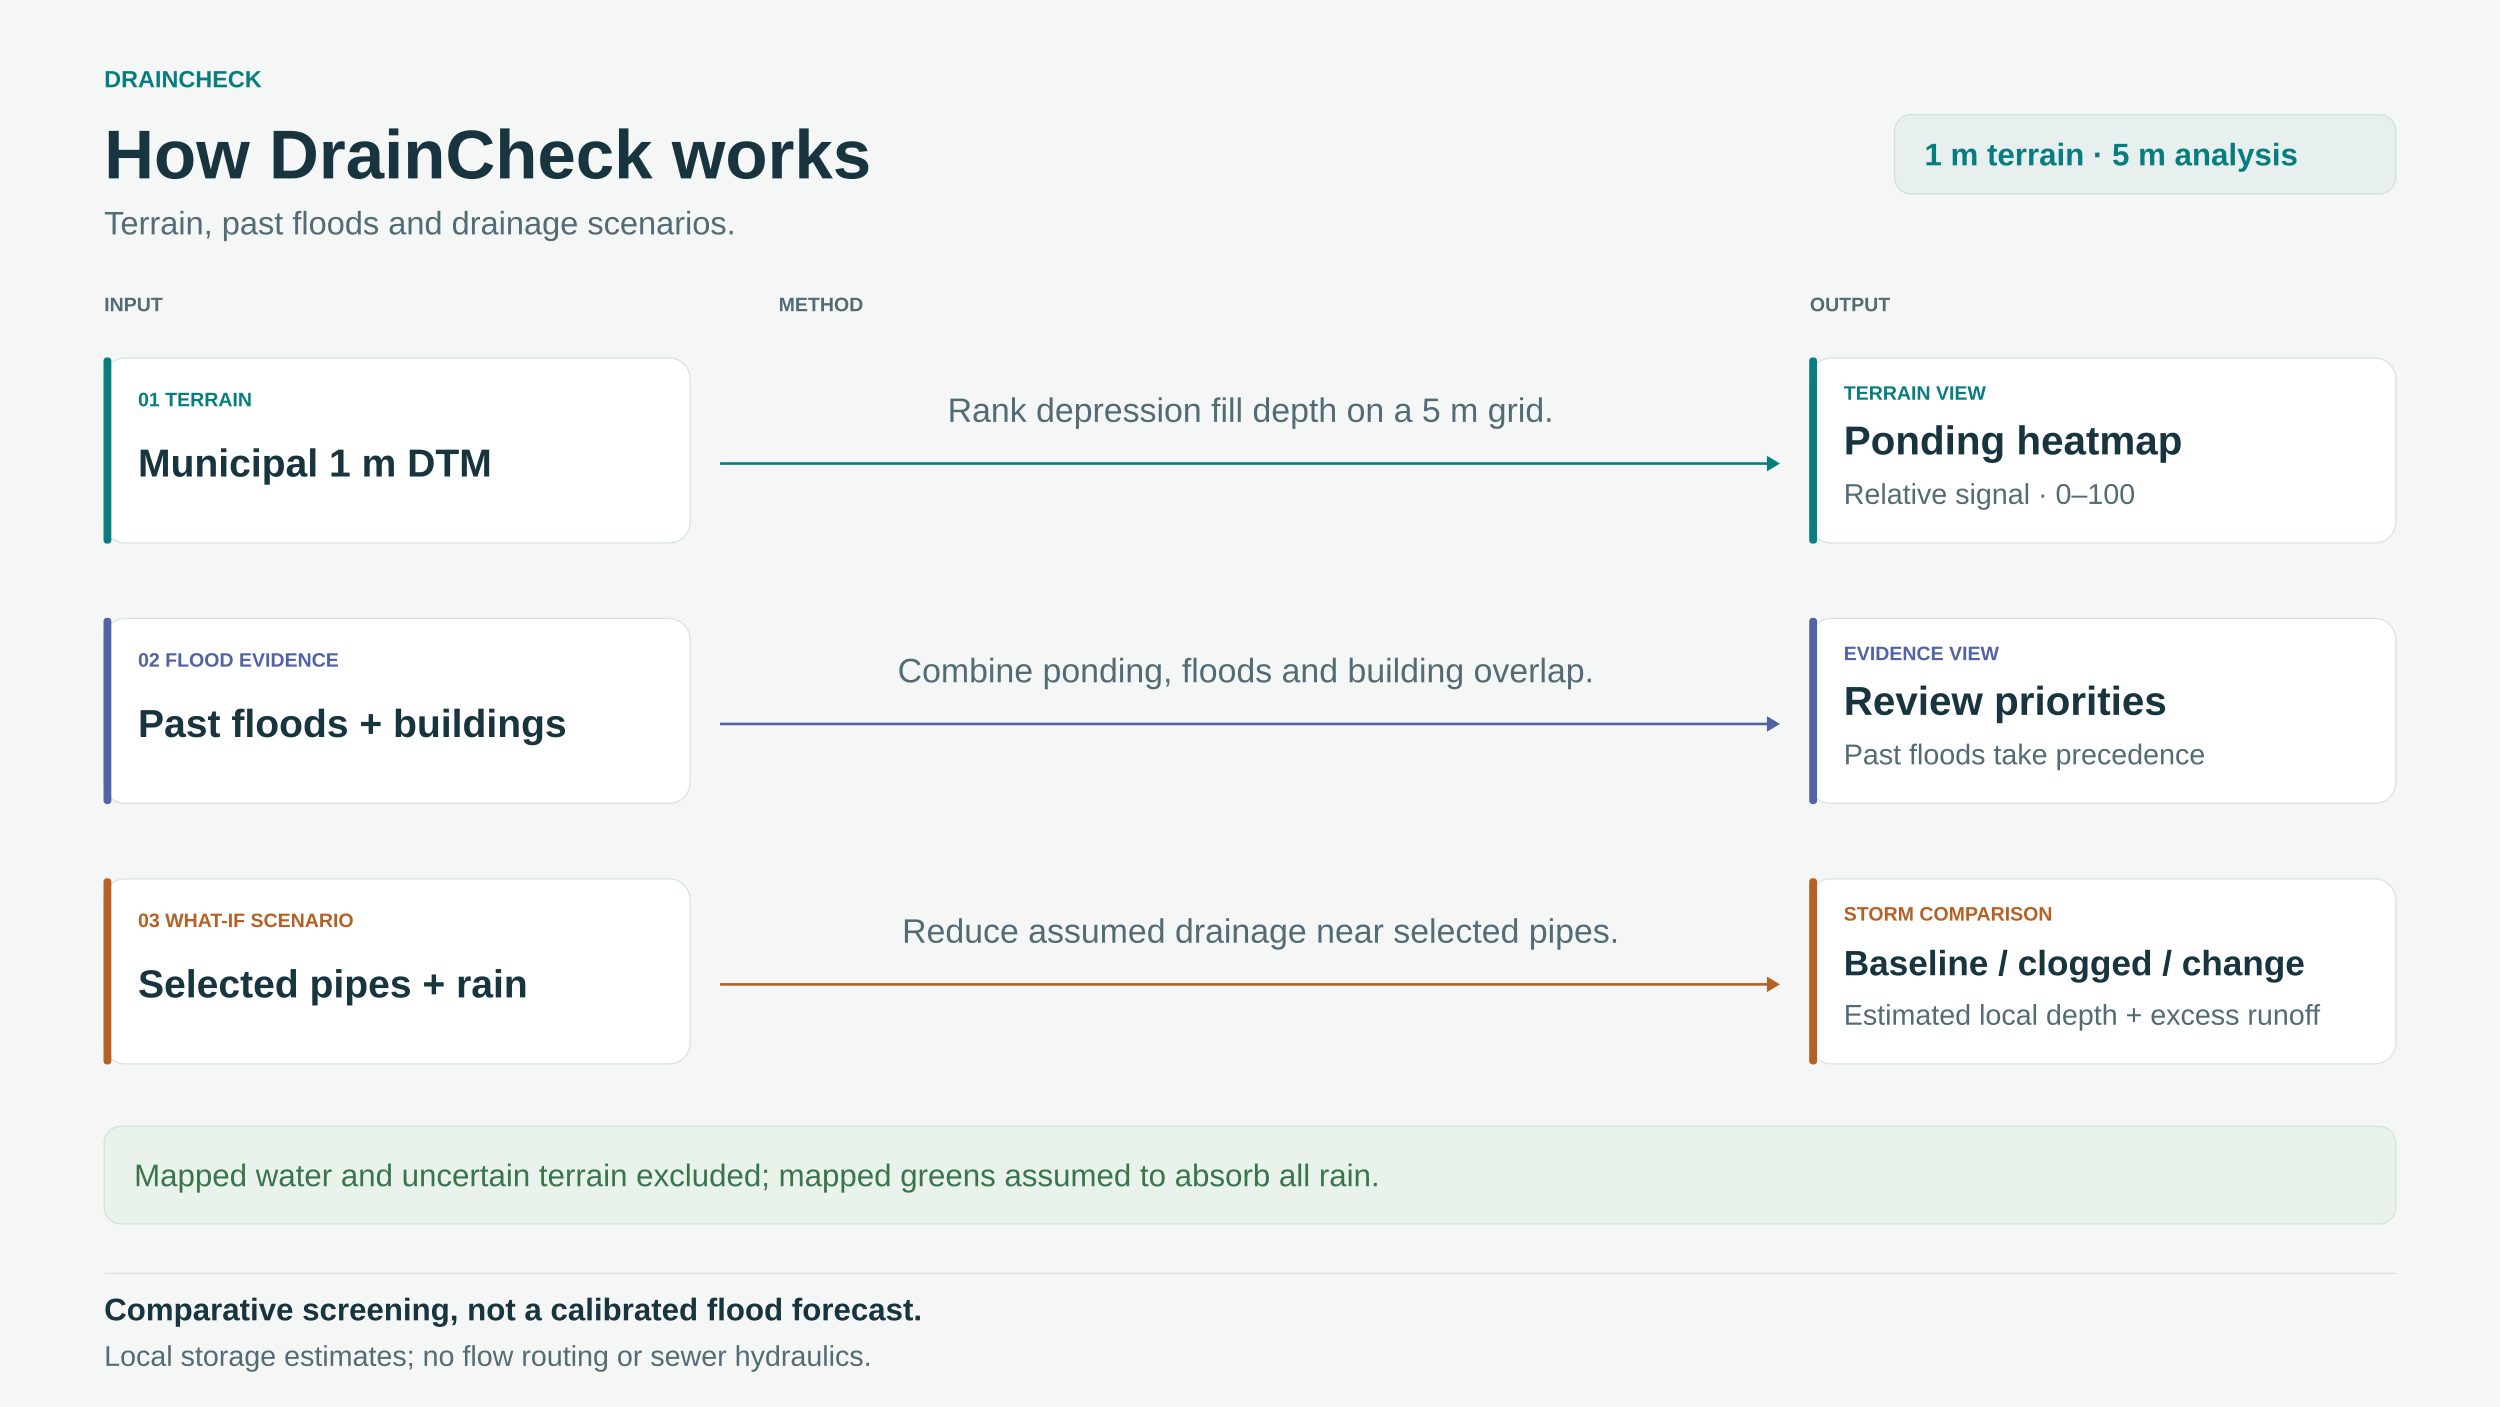
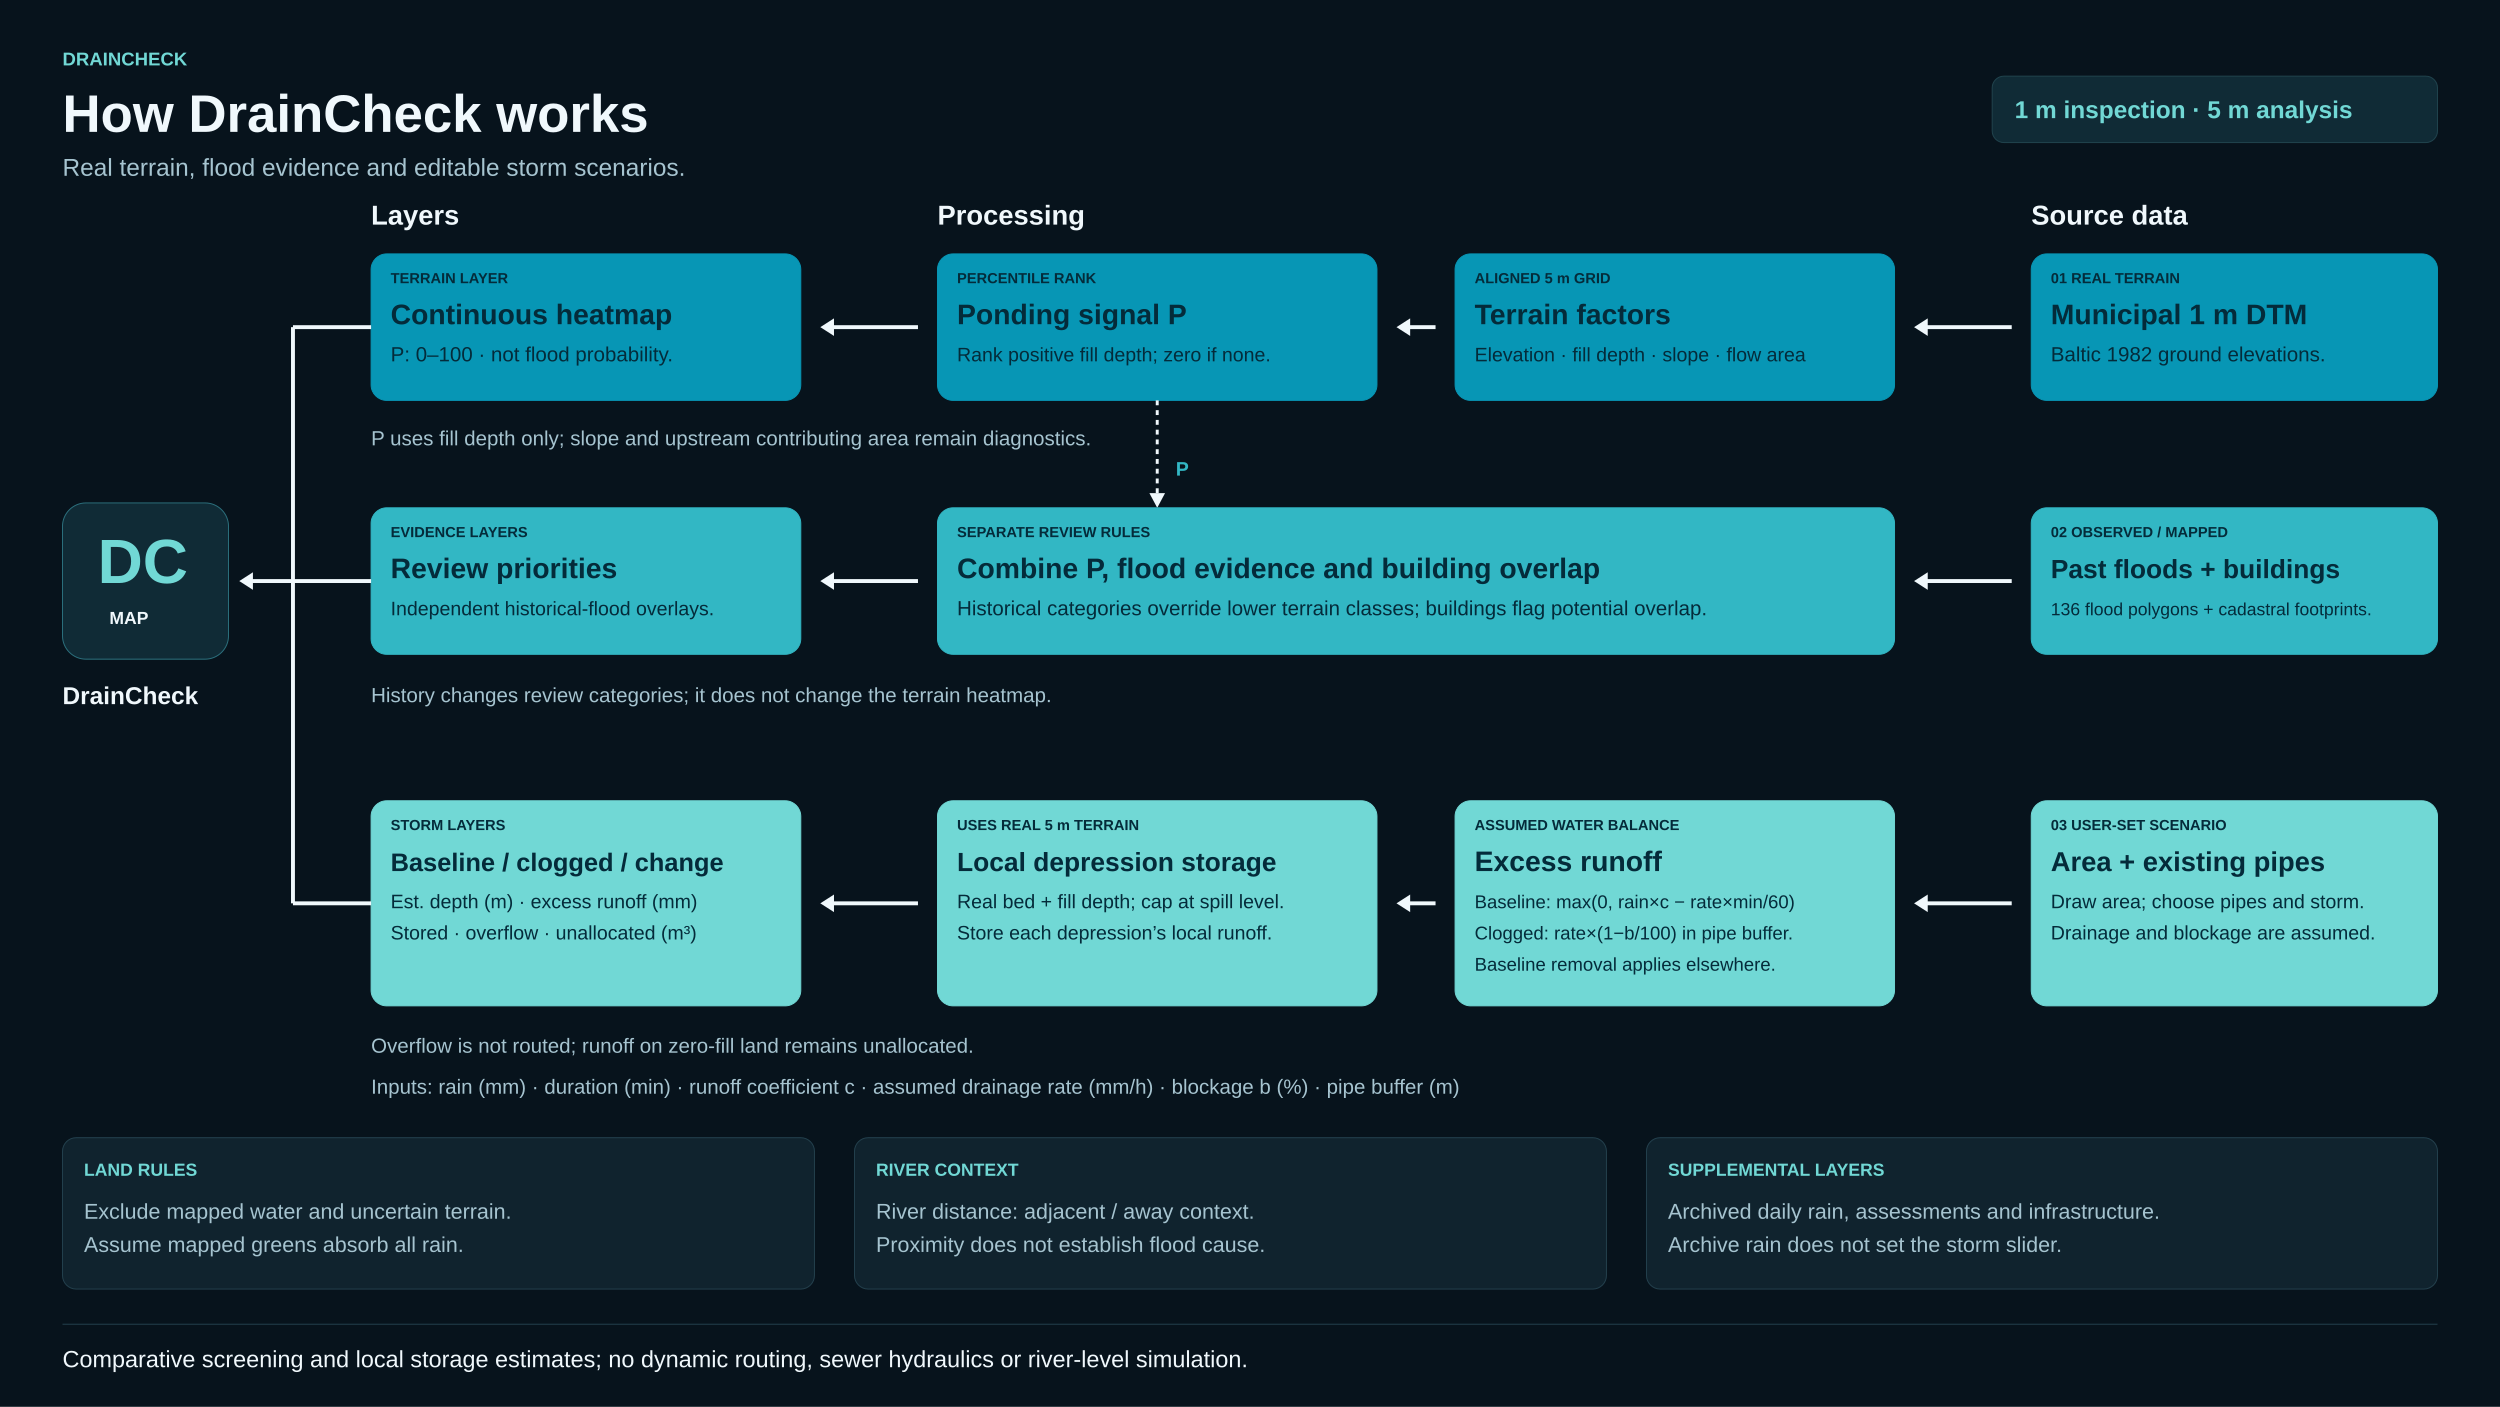
- <svg xmlns="http://www.w3.org/2000/svg" width="1920" height="1080" viewBox="0 0 1920 1080" role="img" aria-labelledby="title desc">
-   <rect x="0" y="0" width="1920" height="1080" rx="0" fill="#F5F7F6" stroke="#F5F7F6" />
-   <text x="80" y="67" fill="#087D80" font-family="Segoe UI,Arial,sans-serif" font-size="18" font-weight="700">DRAINCHECK</text>
-   <text x="80" y="137" fill="#17343F" font-family="Segoe UI,Arial,sans-serif" font-size="53" font-weight="700">How DrainCheck works</text>
-   <text x="80" y="180" fill="#526B74" font-family="Segoe UI,Arial,sans-serif" font-size="25" font-weight="400">Terrain, past floods and drainage scenarios.</text>
-   <rect x="1455" y="88" width="385" height="61" rx="13" fill="#E7F0EF" stroke="#D0E0DD" />
-   <text x="1478" y="127" fill="#087D80" font-family="Segoe UI,Arial,sans-serif" font-size="24" font-weight="600">1 m terrain  ·  5 m analysis</text>
-   <text x="80" y="239" fill="#526B74" font-family="Segoe UI,Arial,sans-serif" font-size="15" font-weight="700">INPUT</text>
-   <text x="598" y="239" fill="#526B74" font-family="Segoe UI,Arial,sans-serif" font-size="15" font-weight="700">METHOD</text>
-   <text x="1390" y="239" fill="#526B74" font-family="Segoe UI,Arial,sans-serif" font-size="15" font-weight="700">OUTPUT</text>
-   <rect x="80" y="275" width="450" height="142" rx="16" fill="#FFFFFF" stroke="#D8E2E5" />
-   <rect x="80" y="275" width="5" height="142" rx="2" fill="#087D80" stroke="#087D80" />
-   <text x="106" y="312" fill="#087D80" font-family="Segoe UI,Arial,sans-serif" font-size="15" font-weight="700">01  TERRAIN</text>
-   <text x="106" y="366" fill="#17343F" font-family="Segoe UI,Arial,sans-serif" font-size="30" font-weight="600">Municipal 1 m DTM</text>
-   <text x="727.771" y="324" fill="#526B74" font-family="Segoe UI,Arial,sans-serif" font-size="26" font-weight="400">Rank depression fill depth on a 5 m grid.</text>
-   <line x1="553" y1="356" x2="1360" y2="356" stroke="#087D80" stroke-width="2" />
-   <polygon points="1367,356 1357,350 1357,362" fill="#087D80" />
-   <rect x="1390" y="275" width="450" height="142" rx="16" fill="#FFFFFF" stroke="#D8E2E5" />
-   <rect x="1390" y="275" width="5" height="142" rx="2" fill="#087D80" stroke="#087D80" />
-   <text x="1416" y="307" fill="#087D80" font-family="Segoe UI,Arial,sans-serif" font-size="15" font-weight="700">TERRAIN VIEW</text>
-   <text x="1416" y="349" fill="#17343F" font-family="Segoe UI,Arial,sans-serif" font-size="31" font-weight="600">Ponding heatmap</text>
-   <text x="1416" y="387" fill="#526B74" font-family="Segoe UI,Arial,sans-serif" font-size="22" font-weight="400">Relative signal · 0–100</text>
-   <rect x="80" y="475" width="450" height="142" rx="16" fill="#FFFFFF" stroke="#D8E2E5" />
-   <rect x="80" y="475" width="5" height="142" rx="2" fill="#5263A5" stroke="#5263A5" />
-   <text x="106" y="512" fill="#5263A5" font-family="Segoe UI,Arial,sans-serif" font-size="15" font-weight="700">02  FLOOD EVIDENCE</text>
-   <text x="106" y="566" fill="#17343F" font-family="Segoe UI,Arial,sans-serif" font-size="30" font-weight="600">Past floods + buildings</text>
-   <text x="689.387" y="524" fill="#526B74" font-family="Segoe UI,Arial,sans-serif" font-size="26" font-weight="400">Combine ponding, floods and building overlap.</text>
-   <line x1="553" y1="556" x2="1360" y2="556" stroke="#5263A5" stroke-width="2" />
-   <polygon points="1367,556 1357,550 1357,562" fill="#5263A5" />
-   <rect x="1390" y="475" width="450" height="142" rx="16" fill="#FFFFFF" stroke="#D8E2E5" />
-   <rect x="1390" y="475" width="5" height="142" rx="2" fill="#5263A5" stroke="#5263A5" />
-   <text x="1416" y="507" fill="#5263A5" font-family="Segoe UI,Arial,sans-serif" font-size="15" font-weight="700">EVIDENCE VIEW</text>
-   <text x="1416" y="549" fill="#17343F" font-family="Segoe UI,Arial,sans-serif" font-size="31" font-weight="600">Review priorities</text>
-   <text x="1416" y="587" fill="#526B74" font-family="Segoe UI,Arial,sans-serif" font-size="22" font-weight="400">Past floods take precedence</text>
-   <rect x="80" y="675" width="450" height="142" rx="16" fill="#FFFFFF" stroke="#D8E2E5" />
-   <rect x="80" y="675" width="5" height="142" rx="2" fill="#B56125" stroke="#B56125" />
-   <text x="106" y="712" fill="#B56125" font-family="Segoe UI,Arial,sans-serif" font-size="15" font-weight="700">03  WHAT-IF SCENARIO</text>
-   <text x="106" y="766" fill="#17343F" font-family="Segoe UI,Arial,sans-serif" font-size="30" font-weight="600">Selected pipes + rain</text>
-   <text x="692.808" y="724" fill="#526B74" font-family="Segoe UI,Arial,sans-serif" font-size="26" font-weight="400">Reduce assumed drainage near selected pipes.</text>
-   <line x1="553" y1="756" x2="1360" y2="756" stroke="#B56125" stroke-width="2" />
-   <polygon points="1367,756 1357,750 1357,762" fill="#B56125" />
-   <rect x="1390" y="675" width="450" height="142" rx="16" fill="#FFFFFF" stroke="#D8E2E5" />
-   <rect x="1390" y="675" width="5" height="142" rx="2" fill="#B56125" stroke="#B56125" />
-   <text x="1416" y="707" fill="#B56125" font-family="Segoe UI,Arial,sans-serif" font-size="15" font-weight="700">STORM COMPARISON</text>
-   <text x="1416" y="749" fill="#17343F" font-family="Segoe UI,Arial,sans-serif" font-size="27" font-weight="600">Baseline / clogged / change</text>
-   <text x="1416" y="787" fill="#526B74" font-family="Segoe UI,Arial,sans-serif" font-size="22" font-weight="400">Estimated local depth + excess runoff</text>
-   <rect x="80" y="865" width="1760" height="75" rx="13" fill="#EAF2EC" stroke="#D5E2D8" />
-   <text x="103" y="911" fill="#38754B" font-family="Segoe UI,Arial,sans-serif" font-size="24" font-weight="400">Mapped water and uncertain terrain excluded; mapped greens assumed to absorb all rain.</text>
-   <line x1="80" y1="978" x2="1840" y2="978" stroke="#D8E2E5" stroke-width="1" />
-   <text x="80" y="1014" fill="#17343F" font-family="Segoe UI,Arial,sans-serif" font-size="24" font-weight="600">Comparative screening, not a calibrated flood forecast.</text>
-   <text x="80" y="1049" fill="#526B74" font-family="Segoe UI,Arial,sans-serif" font-size="22" font-weight="400">Local storage estimates; no flow routing or sewer hydraulics.</text>
+ <svg xmlns="http://www.w3.org/2000/svg" width="2560" height="1440" viewBox="0 0 2560 1440" role="img" aria-labelledby="title desc">
+   <rect x="0" y="0" width="2560" height="1440" rx="0" fill="#07131C" stroke="#07131C" />
+   <text x="64" y="67" fill="#71D8D5" font-family="Segoe UI,Arial,sans-serif" font-size="19" font-weight="700">DRAINCHECK</text>
+   <text x="64" y="135" fill="#F0F8FC" font-family="Segoe UI,Arial,sans-serif" font-size="54" font-weight="700">How DrainCheck works</text>
+   <text x="64" y="180" fill="#A6C4D0" font-family="Segoe UI,Arial,sans-serif" font-size="25" font-weight="400">Real terrain, flood evidence and editable storm scenarios.</text>
+   <rect x="2040" y="78" width="456" height="68" rx="12" fill="#102B36" stroke="#20434D" />
+   <text x="2063" y="121" fill="#71D8D5" font-family="Segoe UI,Arial,sans-serif" font-size="25" font-weight="600">1 m inspection  ·  5 m analysis</text>
+   <text x="380" y="230" fill="#F0F8FC" font-family="Segoe UI,Arial,sans-serif" font-size="28" font-weight="600">Layers</text>
+   <text x="960" y="230" fill="#F0F8FC" font-family="Segoe UI,Arial,sans-serif" font-size="28" font-weight="600">Processing</text>
+   <text x="2080" y="230" fill="#F0F8FC" font-family="Segoe UI,Arial,sans-serif" font-size="28" font-weight="600">Source data</text>
+   <rect x="2080" y="260" width="416" height="150" rx="16" fill="#0796B5" stroke="#0796B5" />
+   <text x="2100" y="290" fill="#042B3A" font-family="Segoe UI,Arial,sans-serif" font-size="15" font-weight="700">01  REAL TERRAIN</text>
+   <text x="2100" y="332" fill="#042B3A" font-family="Segoe UI,Arial,sans-serif" font-size="29" font-weight="600">Municipal 1 m DTM</text>
+   <text x="2100" y="370" fill="#042B3A" font-family="Segoe UI,Arial,sans-serif" font-size="21" font-weight="400">Baltic 1982 ground elevations.</text>
+   <rect x="1490" y="260" width="450" height="150" rx="16" fill="#0796B5" stroke="#0796B5" />
+   <text x="1510" y="290" fill="#042B3A" font-family="Segoe UI,Arial,sans-serif" font-size="15" font-weight="700">ALIGNED 5 m GRID</text>
+   <text x="1510" y="332" fill="#042B3A" font-family="Segoe UI,Arial,sans-serif" font-size="29" font-weight="600">Terrain factors</text>
+   <text x="1510" y="370" fill="#042B3A" font-family="Segoe UI,Arial,sans-serif" font-size="20" font-weight="400">Elevation · fill depth · slope · flow area</text>
+   <rect x="960" y="260" width="450" height="150" rx="16" fill="#0796B5" stroke="#0796B5" />
+   <text x="980" y="290" fill="#042B3A" font-family="Segoe UI,Arial,sans-serif" font-size="15" font-weight="700">PERCENTILE RANK</text>
+   <text x="980" y="332" fill="#042B3A" font-family="Segoe UI,Arial,sans-serif" font-size="29" font-weight="600">Ponding signal P</text>
+   <text x="980" y="370" fill="#042B3A" font-family="Segoe UI,Arial,sans-serif" font-size="20" font-weight="400">Rank positive fill depth; zero if none.</text>
+   <rect x="380" y="260" width="440" height="150" rx="16" fill="#0796B5" stroke="#0796B5" />
+   <text x="400" y="290" fill="#042B3A" font-family="Segoe UI,Arial,sans-serif" font-size="15" font-weight="700">TERRAIN LAYER</text>
+   <text x="400" y="332" fill="#042B3A" font-family="Segoe UI,Arial,sans-serif" font-size="29" font-weight="600">Continuous heatmap</text>
+   <text x="400" y="370" fill="#042B3A" font-family="Segoe UI,Arial,sans-serif" font-size="21" font-weight="400">P: 0–100 · not flood probability.</text>
+   <line x1="2060" y1="335" x2="1973" y2="335" stroke="#F0F8FC" stroke-width="4" />
+   <polygon points="1960,335 1974,326 1974,344" fill="#F0F8FC" />
+   <line x1="1470" y1="335" x2="1443" y2="335" stroke="#F0F8FC" stroke-width="4" />
+   <polygon points="1430,335 1444,326 1444,344" fill="#F0F8FC" />
+   <line x1="940" y1="335" x2="853" y2="335" stroke="#F0F8FC" stroke-width="4" />
+   <polygon points="840,335 854,326 854,344" fill="#F0F8FC" />
+   <text x="380" y="456" fill="#A6C4D0" font-family="Segoe UI,Arial,sans-serif" font-size="21" font-weight="400">P uses fill depth only; slope and upstream contributing area remain diagnostics.</text>
+   <line x1="1185" y1="410" x2="1185" y2="505" stroke="#F0F8FC" stroke-width="3" stroke-dasharray="5 5" />
+   <polygon points="1185,520 1177,505 1193,505" fill="#F0F8FC" />
+   <text x="1204" y="487" fill="#32B7C4" font-family="Segoe UI,Arial,sans-serif" font-size="20" font-weight="700">P</text>
+   <rect x="2080" y="520" width="416" height="150" rx="16" fill="#32B7C4" stroke="#32B7C4" />
+   <text x="2100" y="550" fill="#042B3A" font-family="Segoe UI,Arial,sans-serif" font-size="15" font-weight="700">02  OBSERVED / MAPPED</text>
+   <text x="2100" y="592" fill="#042B3A" font-family="Segoe UI,Arial,sans-serif" font-size="27" font-weight="600">Past floods + buildings</text>
+   <text x="2100" y="630" fill="#042B3A" font-family="Segoe UI,Arial,sans-serif" font-size="18" font-weight="400">136 flood polygons + cadastral footprints.</text>
+   <rect x="960" y="520" width="980" height="150" rx="16" fill="#32B7C4" stroke="#32B7C4" />
+   <text x="980" y="550" fill="#042B3A" font-family="Segoe UI,Arial,sans-serif" font-size="15" font-weight="700">SEPARATE REVIEW RULES</text>
+   <text x="980" y="592" fill="#042B3A" font-family="Segoe UI,Arial,sans-serif" font-size="29" font-weight="600">Combine P, flood evidence and building overlap</text>
+   <text x="980" y="630" fill="#042B3A" font-family="Segoe UI,Arial,sans-serif" font-size="21" font-weight="400">Historical categories override lower terrain classes; buildings flag potential overlap.</text>
+   <rect x="380" y="520" width="440" height="150" rx="16" fill="#32B7C4" stroke="#32B7C4" />
+   <text x="400" y="550" fill="#042B3A" font-family="Segoe UI,Arial,sans-serif" font-size="15" font-weight="700">EVIDENCE LAYERS</text>
+   <text x="400" y="592" fill="#042B3A" font-family="Segoe UI,Arial,sans-serif" font-size="29" font-weight="600">Review priorities</text>
+   <text x="400" y="630" fill="#042B3A" font-family="Segoe UI,Arial,sans-serif" font-size="20" font-weight="400">Independent historical-flood overlays.</text>
+   <line x1="2060" y1="595" x2="1973" y2="595" stroke="#F0F8FC" stroke-width="4" />
+   <polygon points="1960,595 1974,586 1974,604" fill="#F0F8FC" />
+   <line x1="940" y1="595" x2="853" y2="595" stroke="#F0F8FC" stroke-width="4" />
+   <polygon points="840,595 854,586 854,604" fill="#F0F8FC" />
+   <text x="380" y="719" fill="#A6C4D0" font-family="Segoe UI,Arial,sans-serif" font-size="21" font-weight="400">History changes review categories; it does not change the terrain heatmap.</text>
+   <rect x="2080" y="820" width="416" height="210" rx="16" fill="#71D8D5" stroke="#71D8D5" />
+   <text x="2100" y="850" fill="#042B3A" font-family="Segoe UI,Arial,sans-serif" font-size="15" font-weight="700">03  USER-SET SCENARIO</text>
+   <text x="2100" y="892" fill="#042B3A" font-family="Segoe UI,Arial,sans-serif" font-size="28" font-weight="600">Area + existing pipes</text>
+   <text x="2100" y="930" fill="#042B3A" font-family="Segoe UI,Arial,sans-serif" font-size="20" font-weight="400">Draw area; choose pipes and storm.</text>
+   <text x="2100" y="962" fill="#042B3A" font-family="Segoe UI,Arial,sans-serif" font-size="20" font-weight="400">Drainage and blockage are assumed.</text>
+   <rect x="1490" y="820" width="450" height="210" rx="16" fill="#71D8D5" stroke="#71D8D5" />
+   <text x="1510" y="850" fill="#042B3A" font-family="Segoe UI,Arial,sans-serif" font-size="15" font-weight="700">ASSUMED WATER BALANCE</text>
+   <text x="1510" y="892" fill="#042B3A" font-family="Segoe UI,Arial,sans-serif" font-size="29" font-weight="600">Excess runoff</text>
+   <text x="1510" y="930" fill="#042B3A" font-family="Segoe UI,Arial,sans-serif" font-size="19" font-weight="400">Baseline: max(0, rain×c − rate×min/60)</text>
+   <text x="1510" y="962" fill="#042B3A" font-family="Segoe UI,Arial,sans-serif" font-size="19" font-weight="400">Clogged: rate×(1−b/100) in pipe buffer.</text>
+   <text x="1510" y="994" fill="#042B3A" font-family="Segoe UI,Arial,sans-serif" font-size="19" font-weight="400">Baseline removal applies elsewhere.</text>
+   <rect x="960" y="820" width="450" height="210" rx="16" fill="#71D8D5" stroke="#71D8D5" />
+   <text x="980" y="850" fill="#042B3A" font-family="Segoe UI,Arial,sans-serif" font-size="15" font-weight="700">USES REAL 5 m TERRAIN</text>
+   <text x="980" y="892" fill="#042B3A" font-family="Segoe UI,Arial,sans-serif" font-size="27" font-weight="600">Local depression storage</text>
+   <text x="980" y="930" fill="#042B3A" font-family="Segoe UI,Arial,sans-serif" font-size="20" font-weight="400">Real bed + fill depth; cap at spill level.</text>
+   <text x="980" y="962" fill="#042B3A" font-family="Segoe UI,Arial,sans-serif" font-size="20" font-weight="400">Store each depression’s local runoff.</text>
+   <rect x="380" y="820" width="440" height="210" rx="16" fill="#71D8D5" stroke="#71D8D5" />
+   <text x="400" y="850" fill="#042B3A" font-family="Segoe UI,Arial,sans-serif" font-size="15" font-weight="700">STORM LAYERS</text>
+   <text x="400" y="892" fill="#042B3A" font-family="Segoe UI,Arial,sans-serif" font-size="26" font-weight="600">Baseline / clogged / change</text>
+   <text x="400" y="930" fill="#042B3A" font-family="Segoe UI,Arial,sans-serif" font-size="20" font-weight="400">Est. depth (m) · excess runoff (mm)</text>
+   <text x="400" y="962" fill="#042B3A" font-family="Segoe UI,Arial,sans-serif" font-size="20" font-weight="400">Stored · overflow · unallocated (m³)</text>
+   <line x1="2060" y1="925" x2="1973" y2="925" stroke="#F0F8FC" stroke-width="4" />
+   <polygon points="1960,925 1974,916 1974,934" fill="#F0F8FC" />
+   <line x1="1470" y1="925" x2="1443" y2="925" stroke="#F0F8FC" stroke-width="4" />
+   <polygon points="1430,925 1444,916 1444,934" fill="#F0F8FC" />
+   <line x1="940" y1="925" x2="853" y2="925" stroke="#F0F8FC" stroke-width="4" />
+   <polygon points="840,925 854,916 854,934" fill="#F0F8FC" />
+   <text x="380" y="1078" fill="#A6C4D0" font-family="Segoe UI,Arial,sans-serif" font-size="21" font-weight="400">Overflow is not routed; runoff on zero-fill land remains unallocated.</text>
+   <text x="380" y="1120" fill="#A6C4D0" font-family="Segoe UI,Arial,sans-serif" font-size="21" font-weight="400">Inputs: rain (mm) · duration (min) · runoff coefficient c · assumed drainage rate (mm/h) · blockage b (%) · pipe buffer (m)</text>
+   <line x1="300" y1="335" x2="300" y2="925" stroke="#F0F8FC" stroke-width="4" />
+   <line x1="300" y1="335" x2="380" y2="335" stroke="#F0F8FC" stroke-width="4" />
+   <line x1="300" y1="595" x2="380" y2="595" stroke="#F0F8FC" stroke-width="4" />
+   <line x1="300" y1="925" x2="380" y2="925" stroke="#F0F8FC" stroke-width="4" />
+   <line x1="300" y1="595" x2="258" y2="595" stroke="#F0F8FC" stroke-width="4" />
+   <polygon points="245,595 259,586 259,604" fill="#F0F8FC" />
+   <rect x="64" y="515" width="170" height="160" rx="24" fill="#102B36" stroke="#2B707D" />
+   <text x="100" y="597" fill="#71D8D5" font-family="Segoe UI,Arial,sans-serif" font-size="64" font-weight="700">DC</text>
+   <text x="112" y="639" fill="#F0F8FC" font-family="Segoe UI,Arial,sans-serif" font-size="18" font-weight="700">MAP</text>
+   <text x="64" y="721" fill="#F0F8FC" font-family="Segoe UI,Arial,sans-serif" font-size="25" font-weight="600">DrainCheck</text>
+   <rect x="64" y="1165" width="770" height="155" rx="14" fill="#10232E" stroke="#23404D" />
+   <text x="86" y="1204" fill="#71D8D5" font-family="Segoe UI,Arial,sans-serif" font-size="18" font-weight="700">LAND RULES</text>
+   <text x="86" y="1248" fill="#A6C4D0" font-family="Segoe UI,Arial,sans-serif" font-size="22" font-weight="400">Exclude mapped water and uncertain terrain.</text>
+   <text x="86" y="1282" fill="#A6C4D0" font-family="Segoe UI,Arial,sans-serif" font-size="22" font-weight="400">Assume mapped greens absorb all rain.</text>
+   <rect x="875" y="1165" width="770" height="155" rx="14" fill="#10232E" stroke="#23404D" />
+   <text x="897" y="1204" fill="#71D8D5" font-family="Segoe UI,Arial,sans-serif" font-size="18" font-weight="700">RIVER CONTEXT</text>
+   <text x="897" y="1248" fill="#A6C4D0" font-family="Segoe UI,Arial,sans-serif" font-size="22" font-weight="400">River distance: adjacent / away context.</text>
+   <text x="897" y="1282" fill="#A6C4D0" font-family="Segoe UI,Arial,sans-serif" font-size="22" font-weight="400">Proximity does not establish flood cause.</text>
+   <rect x="1686" y="1165" width="810" height="155" rx="14" fill="#10232E" stroke="#23404D" />
+   <text x="1708" y="1204" fill="#71D8D5" font-family="Segoe UI,Arial,sans-serif" font-size="18" font-weight="700">SUPPLEMENTAL LAYERS</text>
+   <text x="1708" y="1248" fill="#A6C4D0" font-family="Segoe UI,Arial,sans-serif" font-size="22" font-weight="400">Archived daily rain, assessments and infrastructure.</text>
+   <text x="1708" y="1282" fill="#A6C4D0" font-family="Segoe UI,Arial,sans-serif" font-size="22" font-weight="400">Archive rain does not set the storm slider.</text>
+   <line x1="64" y1="1356" x2="2496" y2="1356" stroke="#23404D" stroke-width="1" />
+   <text x="64" y="1400" fill="#F0F8FC" font-family="Segoe UI,Arial,sans-serif" font-size="24" font-weight="400">Comparative screening and local storage estimates; no dynamic routing, sewer hydraulics or river-level simulation.</text>
</svg>
